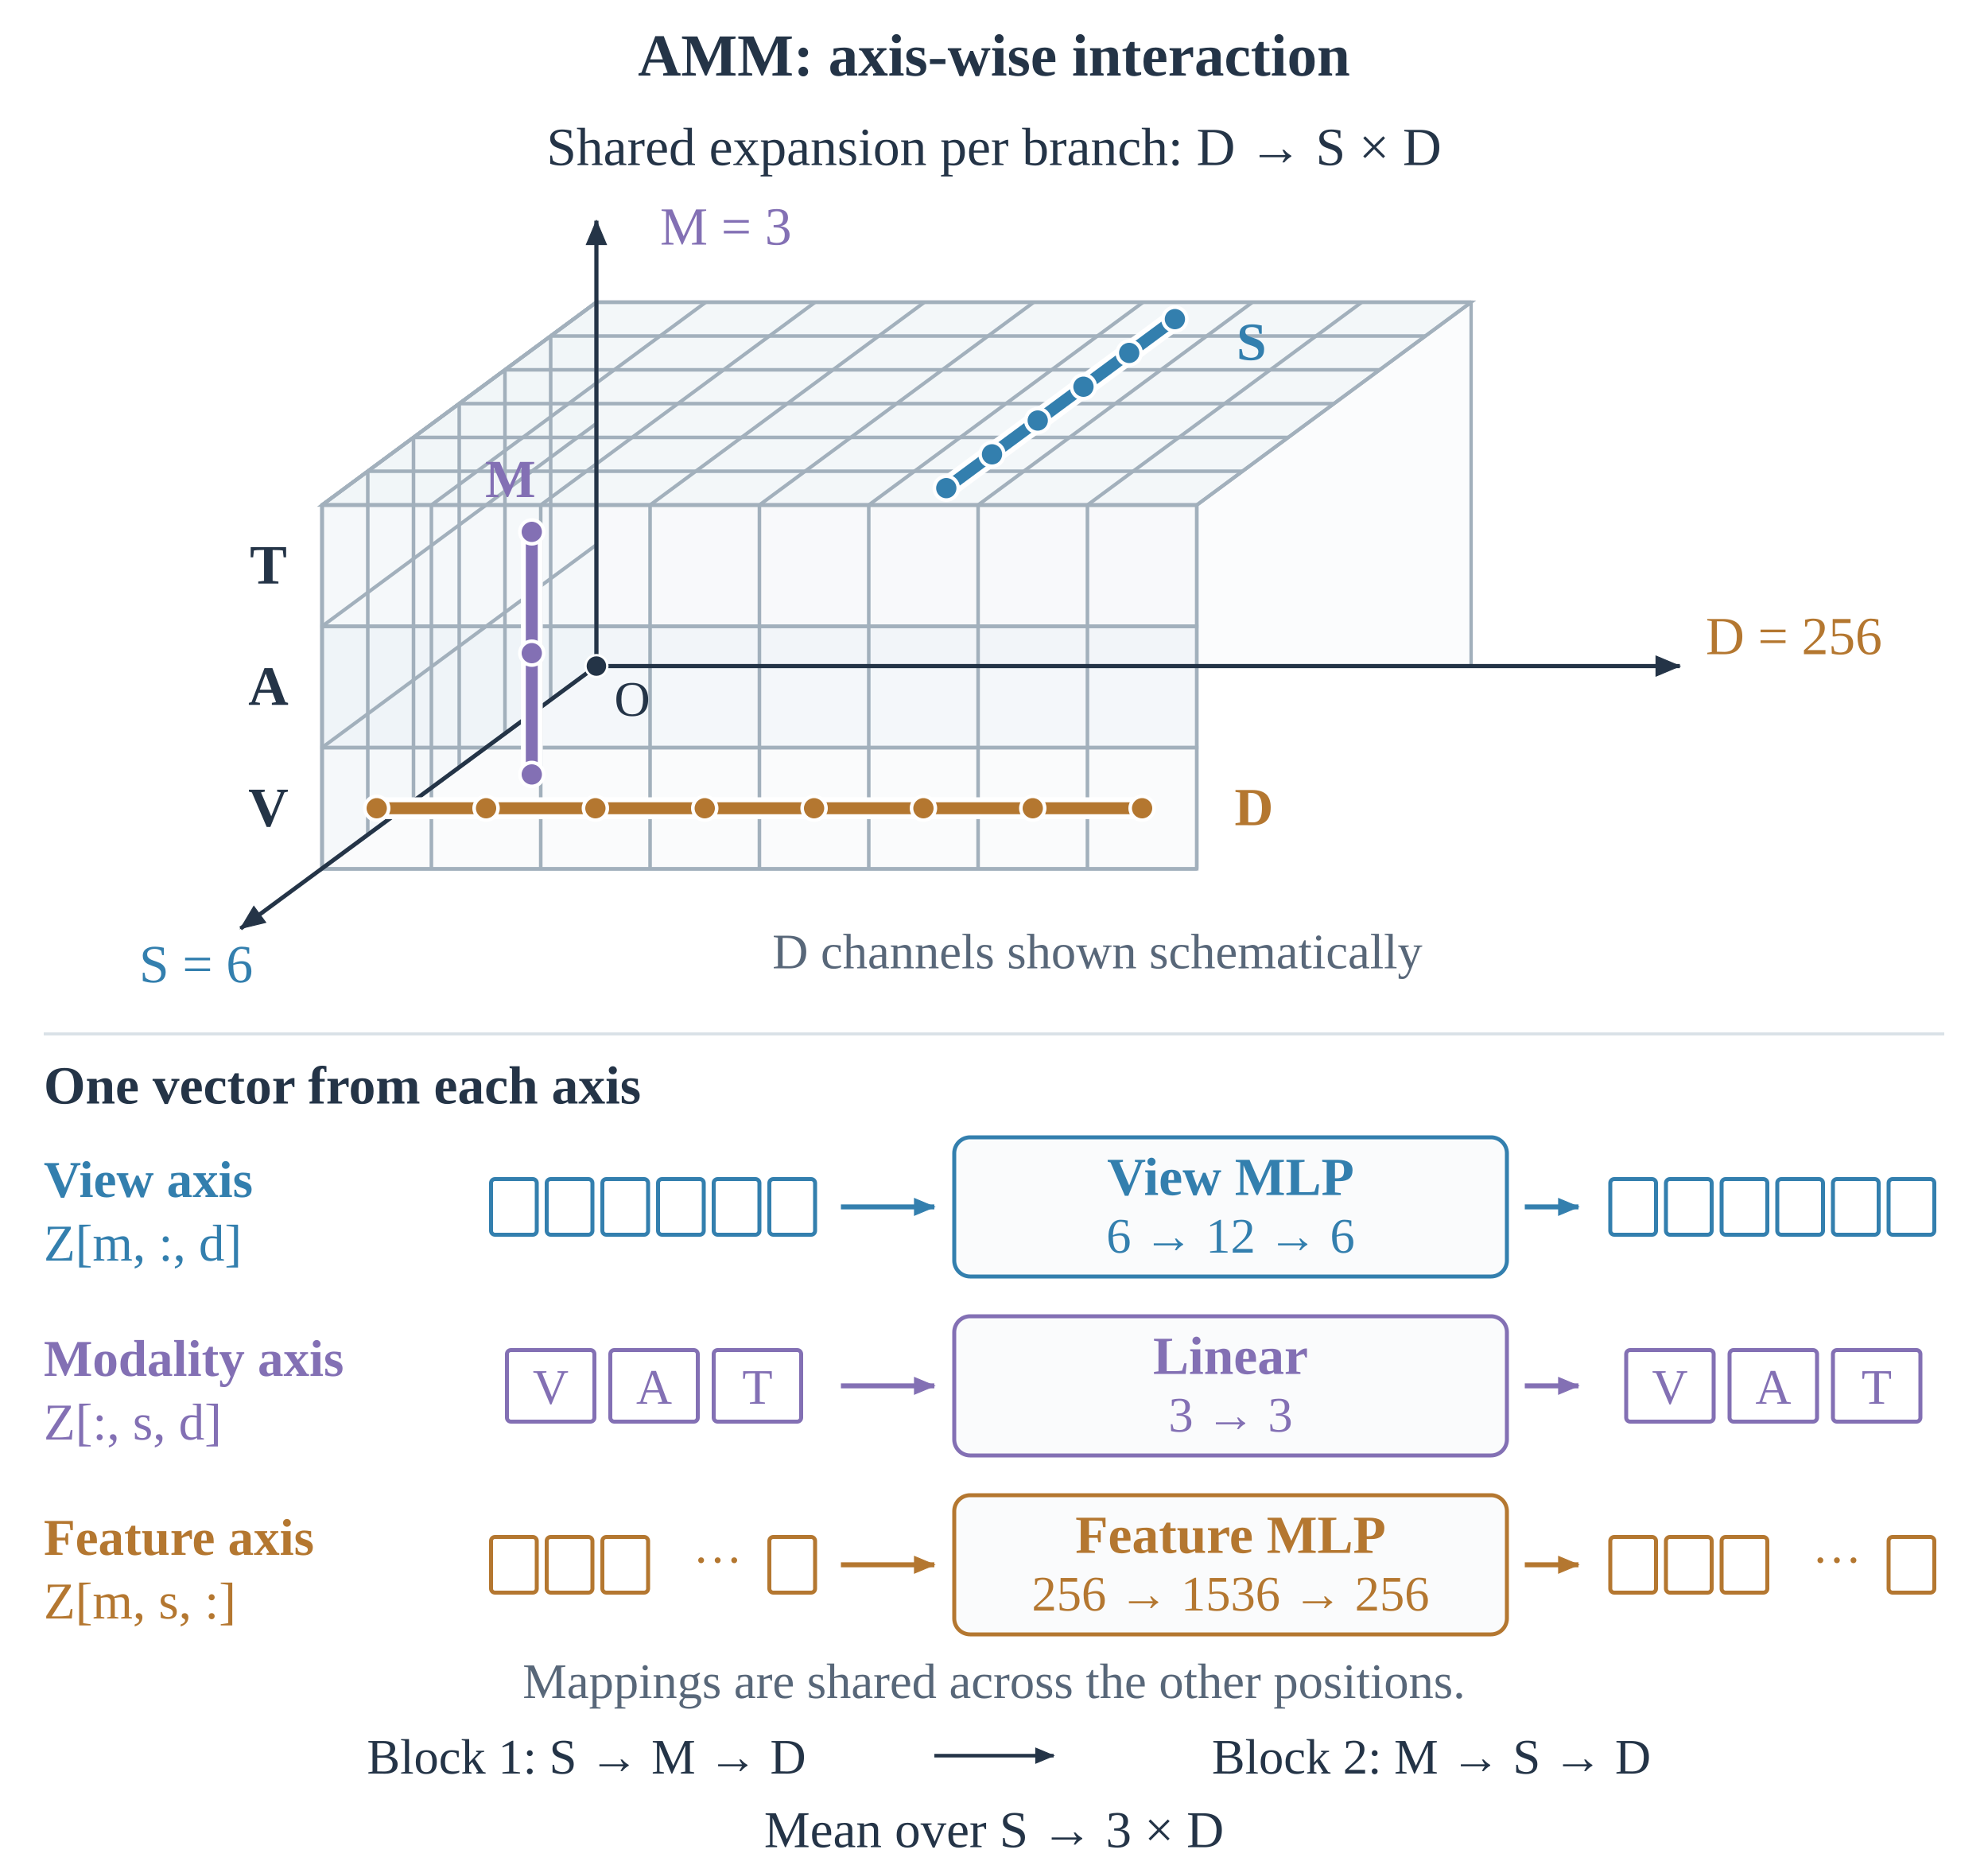
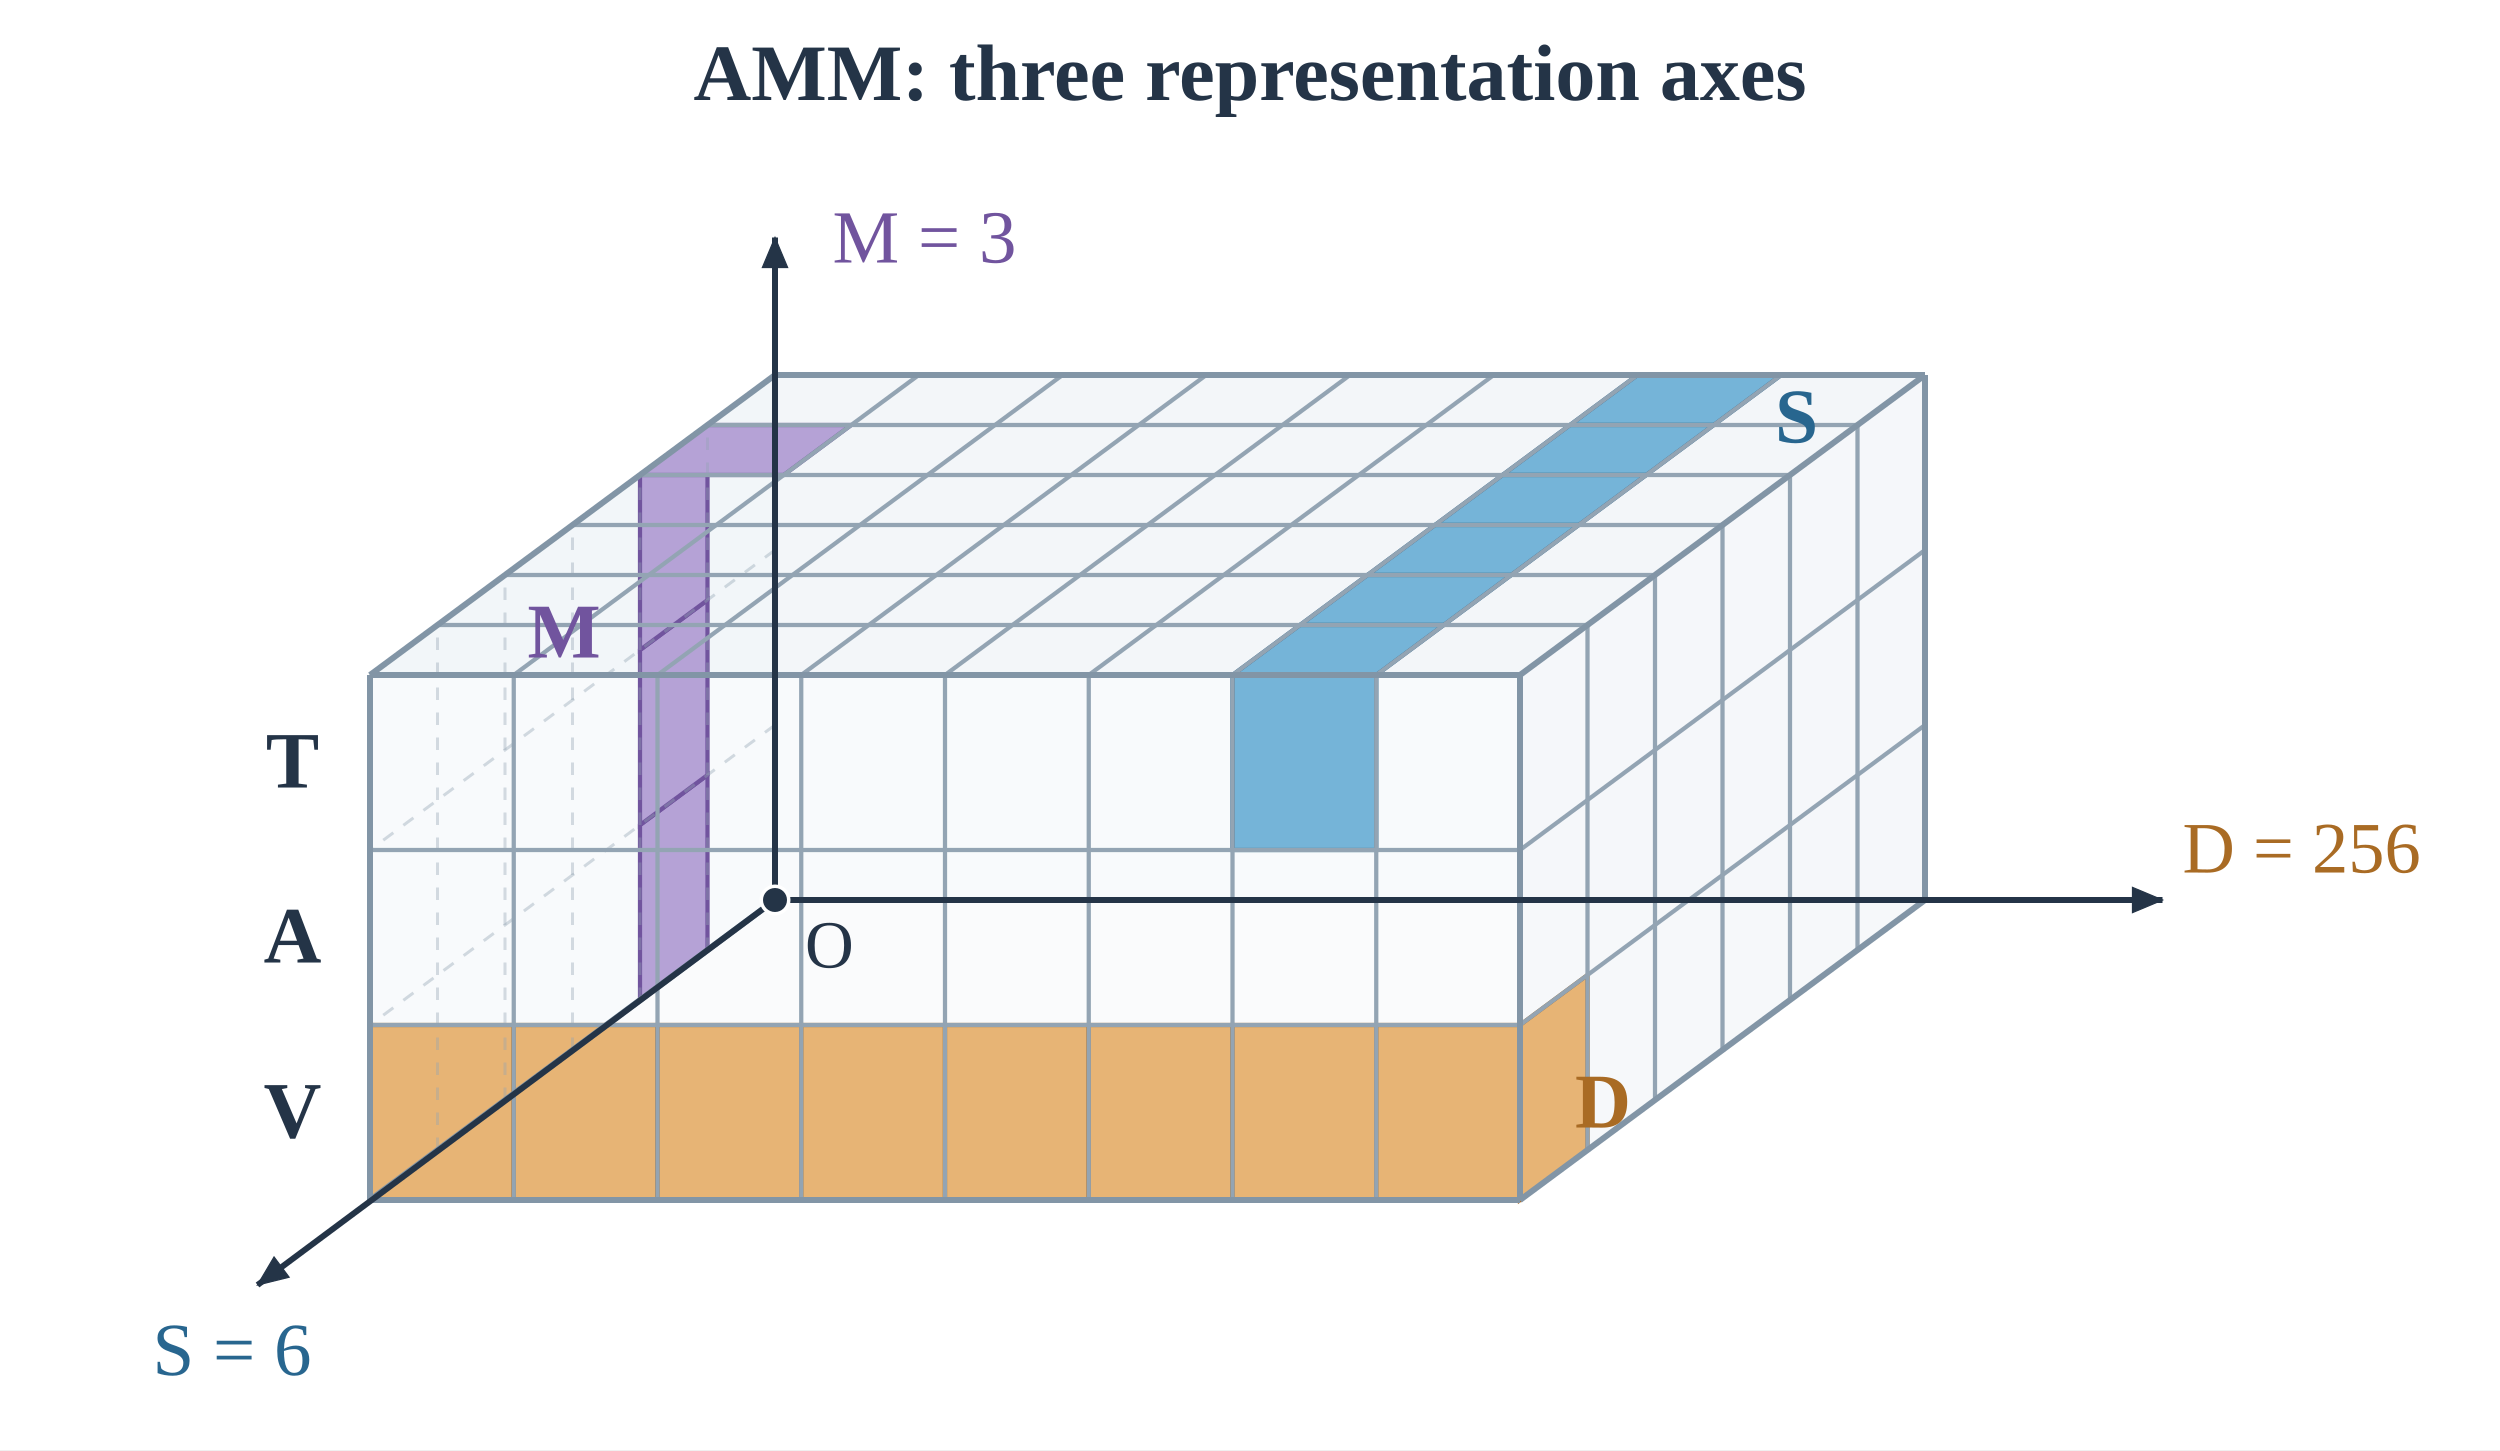
- <svg xmlns="http://www.w3.org/2000/svg" width="86mm" height="80.84mm" viewBox="0 0 1000 940">
-   <rect x="0" y="0" width="1000" height="940" rx="0" fill="white" stroke="none" stroke-width="1.8" />
-   <text x="500" y="38" font-family="Times New Roman, Times, serif" font-size="30" fill="#243447" text-anchor="middle" font-weight="bold">AMM: axis-wise interaction</text>
-   <text x="500" y="83" font-family="Times New Roman, Times, serif" font-size="27" fill="#243447" text-anchor="middle" font-weight="normal">Shared expansion per branch: D → S × D</text>
-   <polygon points="300,335 740,335 740,152 300,152" fill="#f2f5f8" fill-opacity="0.32" stroke="#a2b0bc" stroke-width="1.7" />
-   <polygon points="300,335 162,437 162,254 300,152" fill="#e9eff5" fill-opacity="0.38" stroke="#a2b0bc" stroke-width="1.7" />
-   <polygon points="300,152 740,152 602,254 162,254" fill="#eef3f7" fill-opacity="0.6" stroke="#a2b0bc" stroke-width="1.7" />
-   <polygon points="162,437 602,437 602,376 162,376" fill="#f3f6f9" fill-opacity="0.48" stroke="#a2b0bc" stroke-width="1.7" />
-   <polygon points="162,376 602,376 602,315 162,315" fill="#e8eef4" fill-opacity="0.48" stroke="#a2b0bc" stroke-width="1.7" />
-   <polygon points="162,315 602,315 602,254 162,254" fill="#f3f6f9" fill-opacity="0.48" stroke="#a2b0bc" stroke-width="1.7" />
-   <line x1="300" y1="152" x2="162" y2="254" stroke="#a2b0bc" stroke-width="1.8" opacity="1" />
-   <line x1="162" y1="437" x2="162" y2="254" stroke="#a2b0bc" stroke-width="1.8" opacity="1" />
-   <line x1="355" y1="152" x2="217" y2="254" stroke="#a2b0bc" stroke-width="1.8" opacity="1" />
-   <line x1="217" y1="437" x2="217" y2="254" stroke="#a2b0bc" stroke-width="1.8" opacity="1" />
-   <line x1="410" y1="152" x2="272" y2="254" stroke="#a2b0bc" stroke-width="1.8" opacity="1" />
-   <line x1="272" y1="437" x2="272" y2="254" stroke="#a2b0bc" stroke-width="1.8" opacity="1" />
-   <line x1="465" y1="152" x2="327" y2="254" stroke="#a2b0bc" stroke-width="1.8" opacity="1" />
-   <line x1="327" y1="437" x2="327" y2="254" stroke="#a2b0bc" stroke-width="1.8" opacity="1" />
-   <line x1="520" y1="152" x2="382" y2="254" stroke="#a2b0bc" stroke-width="1.8" opacity="1" />
-   <line x1="382" y1="437" x2="382" y2="254" stroke="#a2b0bc" stroke-width="1.8" opacity="1" />
-   <line x1="575" y1="152" x2="437" y2="254" stroke="#a2b0bc" stroke-width="1.8" opacity="1" />
-   <line x1="437" y1="437" x2="437" y2="254" stroke="#a2b0bc" stroke-width="1.8" opacity="1" />
-   <line x1="630" y1="152" x2="492" y2="254" stroke="#a2b0bc" stroke-width="1.8" opacity="1" />
-   <line x1="492" y1="437" x2="492" y2="254" stroke="#a2b0bc" stroke-width="1.8" opacity="1" />
-   <line x1="685" y1="152" x2="547" y2="254" stroke="#a2b0bc" stroke-width="1.8" opacity="1" />
-   <line x1="547" y1="437" x2="547" y2="254" stroke="#a2b0bc" stroke-width="1.8" opacity="1" />
-   <line x1="740" y1="152" x2="602" y2="254" stroke="#a2b0bc" stroke-width="1.8" opacity="1" />
-   <line x1="602" y1="437" x2="602" y2="254" stroke="#a2b0bc" stroke-width="1.8" opacity="1" />
-   <line x1="300" y1="152" x2="740" y2="152" stroke="#a2b0bc" stroke-width="1.8" opacity="1" />
-   <line x1="300" y1="335" x2="300" y2="152" stroke="#a2b0bc" stroke-width="1.8" opacity="1" />
-   <line x1="277" y1="169" x2="717" y2="169" stroke="#a2b0bc" stroke-width="1.8" opacity="1" />
-   <line x1="277" y1="352" x2="277" y2="169" stroke="#a2b0bc" stroke-width="1.8" opacity="1" />
-   <line x1="254" y1="186" x2="694" y2="186" stroke="#a2b0bc" stroke-width="1.8" opacity="1" />
-   <line x1="254" y1="369" x2="254" y2="186" stroke="#a2b0bc" stroke-width="1.8" opacity="1" />
-   <line x1="231" y1="203" x2="671" y2="203" stroke="#a2b0bc" stroke-width="1.8" opacity="1" />
-   <line x1="231" y1="386" x2="231" y2="203" stroke="#a2b0bc" stroke-width="1.8" opacity="1" />
-   <line x1="208" y1="220" x2="648" y2="220" stroke="#a2b0bc" stroke-width="1.8" opacity="1" />
-   <line x1="208" y1="403" x2="208" y2="220" stroke="#a2b0bc" stroke-width="1.8" opacity="1" />
-   <line x1="185" y1="237" x2="625" y2="237" stroke="#a2b0bc" stroke-width="1.8" opacity="1" />
-   <line x1="185" y1="420" x2="185" y2="237" stroke="#a2b0bc" stroke-width="1.8" opacity="1" />
-   <line x1="162" y1="254" x2="602" y2="254" stroke="#a2b0bc" stroke-width="1.8" opacity="1" />
-   <line x1="162" y1="437" x2="162" y2="254" stroke="#a2b0bc" stroke-width="1.8" opacity="1" />
-   <line x1="300" y1="335" x2="162" y2="437" stroke="#a2b0bc" stroke-width="1.8" opacity="1" />
-   <line x1="162" y1="437" x2="602" y2="437" stroke="#a2b0bc" stroke-width="1.8" opacity="1" />
-   <line x1="300" y1="274" x2="162" y2="376" stroke="#a2b0bc" stroke-width="1.8" opacity="1" />
-   <line x1="162" y1="376" x2="602" y2="376" stroke="#a2b0bc" stroke-width="1.8" opacity="1" />
-   <line x1="300" y1="213" x2="162" y2="315" stroke="#a2b0bc" stroke-width="1.8" opacity="1" />
-   <line x1="162" y1="315" x2="602" y2="315" stroke="#a2b0bc" stroke-width="1.8" opacity="1" />
-   <line x1="300" y1="152" x2="162" y2="254" stroke="#a2b0bc" stroke-width="1.8" opacity="1" />
-   <line x1="162" y1="254" x2="602" y2="254" stroke="#a2b0bc" stroke-width="1.8" opacity="1" />
-   <line x1="300" y1="335" x2="740" y2="335" stroke="#243447" stroke-width="1.5" opacity="0.45" stroke-dasharray="6 6" />
-   <line x1="300" y1="335" x2="300" y2="152" stroke="#243447" stroke-width="1.5" opacity="0.45" stroke-dasharray="6 6" />
-   <line x1="300" y1="335" x2="162" y2="437" stroke="#243447" stroke-width="1.5" opacity="0.45" stroke-dasharray="6 6" />
-   <line x1="300" y1="335" x2="845" y2="335" stroke="#243447" stroke-width="2.1" opacity="1" />
-   <polygon points="845,335 833.0,340.04 833.0,329.96" fill="#243447" fill-opacity="1" stroke="#243447" stroke-width="0.5" />
-   <line x1="300" y1="335" x2="300" y2="111" stroke="#243447" stroke-width="2.1" opacity="1" />
-   <polygon points="300,111 305.04,123.0 294.96,123.0" fill="#243447" fill-opacity="1" stroke="#243447" stroke-width="0.5" />
-   <line x1="300" y1="335" x2="121" y2="467" stroke="#243447" stroke-width="2.1" opacity="1" />
-   <polygon points="121,467 127.667,455.822 133.649,463.934" fill="#243447" fill-opacity="1" stroke="#243447" stroke-width="0.5" />
-   <circle cx="300" cy="335" r="5.5" fill="#243447" stroke="white" stroke-width="1.2" />
-   <text x="309" y="360" font-family="Times New Roman, Times, serif" font-size="25" fill="#243447" text-anchor="start" font-weight="normal">O</text>
-   <text x="332" y="123" font-family="Times New Roman, Times, serif" font-size="27" fill="#8370b4" text-anchor="start" font-weight="normal">M = 3</text>
-   <text x="858" y="329" font-family="Times New Roman, Times, serif" font-size="27" fill="#b47730" text-anchor="start" font-weight="normal">D = 256</text>
-   <text x="70" y="494" font-family="Times New Roman, Times, serif" font-size="27" fill="#337fae" text-anchor="start" font-weight="normal">S = 6</text>
-   <text x="135" y="415.5" font-family="Times New Roman, Times, serif" font-size="28" fill="#243447" text-anchor="middle" font-weight="bold">V</text>
-   <text x="135" y="354.5" font-family="Times New Roman, Times, serif" font-size="28" fill="#243447" text-anchor="middle" font-weight="bold">A</text>
-   <text x="135" y="293.5" font-family="Times New Roman, Times, serif" font-size="28" fill="#243447" text-anchor="middle" font-weight="bold">T</text>
-   <line x1="591.0" y1="160.5" x2="476.0" y2="245.5" stroke="white" stroke-width="11" opacity="1" />
-   <line x1="591.0" y1="160.5" x2="476.0" y2="245.5" stroke="#337fae" stroke-width="6" opacity="1" />
-   <circle cx="591.0" cy="160.5" r="6" fill="#337fae" stroke="white" stroke-width="1.8" />
-   <circle cx="568.0" cy="177.5" r="6" fill="#337fae" stroke="white" stroke-width="1.8" />
-   <circle cx="545.0" cy="194.5" r="6" fill="#337fae" stroke="white" stroke-width="1.8" />
-   <circle cx="522.0" cy="211.5" r="6" fill="#337fae" stroke="white" stroke-width="1.8" />
-   <circle cx="499.0" cy="228.5" r="6" fill="#337fae" stroke="white" stroke-width="1.8" />
-   <circle cx="476.0" cy="245.5" r="6" fill="#337fae" stroke="white" stroke-width="1.8" />
-   <line x1="267.5" y1="389.5" x2="267.5" y2="267.5" stroke="white" stroke-width="11" opacity="1" />
-   <line x1="267.5" y1="389.5" x2="267.5" y2="267.5" stroke="#8370b4" stroke-width="6" opacity="1" />
-   <circle cx="267.5" cy="389.5" r="6" fill="#8370b4" stroke="white" stroke-width="1.8" />
-   <circle cx="267.5" cy="328.5" r="6" fill="#8370b4" stroke="white" stroke-width="1.8" />
-   <circle cx="267.5" cy="267.5" r="6" fill="#8370b4" stroke="white" stroke-width="1.8" />
-   <line x1="189.5" y1="406.5" x2="574.5" y2="406.5" stroke="white" stroke-width="11" opacity="1" />
-   <line x1="189.5" y1="406.5" x2="574.5" y2="406.5" stroke="#b47730" stroke-width="6" opacity="1" />
-   <circle cx="189.5" cy="406.5" r="6" fill="#b47730" stroke="white" stroke-width="1.8" />
-   <circle cx="244.5" cy="406.5" r="6" fill="#b47730" stroke="white" stroke-width="1.8" />
-   <circle cx="299.5" cy="406.5" r="6" fill="#b47730" stroke="white" stroke-width="1.8" />
-   <circle cx="354.5" cy="406.5" r="6" fill="#b47730" stroke="white" stroke-width="1.8" />
-   <circle cx="409.5" cy="406.5" r="6" fill="#b47730" stroke="white" stroke-width="1.8" />
-   <circle cx="464.5" cy="406.5" r="6" fill="#b47730" stroke="white" stroke-width="1.8" />
-   <circle cx="519.5" cy="406.5" r="6" fill="#b47730" stroke="white" stroke-width="1.8" />
-   <circle cx="574.5" cy="406.5" r="6" fill="#b47730" stroke="white" stroke-width="1.8" />
-   <text x="622" y="181" font-family="Times New Roman, Times, serif" font-size="27" fill="#337fae" text-anchor="start" font-weight="bold">S</text>
-   <text x="244" y="250" font-family="Times New Roman, Times, serif" font-size="27" fill="#8370b4" text-anchor="start" font-weight="bold">M</text>
-   <text x="621" y="415" font-family="Times New Roman, Times, serif" font-size="27" fill="#b47730" text-anchor="start" font-weight="bold">D</text>
-   <text x="552" y="487" font-family="Times New Roman, Times, serif" font-size="25" fill="#586779" text-anchor="middle" font-weight="normal">D channels shown schematically</text>
-   <line x1="22" y1="520" x2="978" y2="520" stroke="#d9e1e7" stroke-width="1.5" opacity="1" />
-   <text x="22" y="555" font-family="Times New Roman, Times, serif" font-size="27" fill="#243447" text-anchor="start" font-weight="bold">One vector from each axis</text>
-   <text x="22" y="602" font-family="Times New Roman, Times, serif" font-size="26" fill="#337fae" text-anchor="start" font-weight="bold">View axis</text>
-   <text x="22" y="634" font-family="Times New Roman, Times, serif" font-size="26" fill="#337fae" text-anchor="start" font-weight="normal">Z[m, :, d]</text>
-   <rect x="247" y="593" width="23" height="28" rx="2" fill="white" stroke="#337fae" stroke-width="2" />
-   <rect x="275" y="593" width="23" height="28" rx="2" fill="white" stroke="#337fae" stroke-width="2" />
-   <rect x="303" y="593" width="23" height="28" rx="2" fill="white" stroke="#337fae" stroke-width="2" />
-   <rect x="331" y="593" width="23" height="28" rx="2" fill="white" stroke="#337fae" stroke-width="2" />
-   <rect x="359" y="593" width="23" height="28" rx="2" fill="white" stroke="#337fae" stroke-width="2" />
-   <rect x="387" y="593" width="23" height="28" rx="2" fill="white" stroke="#337fae" stroke-width="2" />
-   <line x1="423" y1="607" x2="470" y2="607" stroke="#337fae" stroke-width="2.5" opacity="1" />
-   <polygon points="470,607 460.0,611.2 460.0,602.8" fill="#337fae" fill-opacity="1" stroke="#337fae" stroke-width="0.5" />
-   <rect x="480" y="572" width="278" height="70" rx="8" fill="#fafbfc" stroke="#337fae" stroke-width="2" />
-   <text x="619" y="601" font-family="Times New Roman, Times, serif" font-size="27" fill="#337fae" text-anchor="middle" font-weight="bold">View MLP</text>
-   <text x="619" y="630" font-family="Times New Roman, Times, serif" font-size="25" fill="#337fae" text-anchor="middle" font-weight="normal">6 → 12 → 6</text>
-   <line x1="767" y1="607" x2="794" y2="607" stroke="#337fae" stroke-width="2.5" opacity="1" />
-   <polygon points="794,607 784.0,611.2 784.0,602.8" fill="#337fae" fill-opacity="1" stroke="#337fae" stroke-width="0.5" />
-   <rect x="810" y="593" width="23" height="28" rx="2" fill="white" stroke="#337fae" stroke-width="2" />
-   <rect x="838" y="593" width="23" height="28" rx="2" fill="white" stroke="#337fae" stroke-width="2" />
-   <rect x="866" y="593" width="23" height="28" rx="2" fill="white" stroke="#337fae" stroke-width="2" />
-   <rect x="894" y="593" width="23" height="28" rx="2" fill="white" stroke="#337fae" stroke-width="2" />
-   <rect x="922" y="593" width="23" height="28" rx="2" fill="white" stroke="#337fae" stroke-width="2" />
-   <rect x="950" y="593" width="23" height="28" rx="2" fill="white" stroke="#337fae" stroke-width="2" />
-   <text x="22" y="692" font-family="Times New Roman, Times, serif" font-size="26" fill="#8370b4" text-anchor="start" font-weight="bold">Modality axis</text>
-   <text x="22" y="724" font-family="Times New Roman, Times, serif" font-size="26" fill="#8370b4" text-anchor="start" font-weight="normal">Z[:, s, d]</text>
-   <rect x="255" y="679" width="44" height="36" rx="2" fill="white" stroke="#8370b4" stroke-width="2" />
-   <text x="277" y="706" font-family="Times New Roman, Times, serif" font-size="25" fill="#8370b4" text-anchor="middle" font-weight="normal">V</text>
-   <rect x="307" y="679" width="44" height="36" rx="2" fill="white" stroke="#8370b4" stroke-width="2" />
-   <text x="329" y="706" font-family="Times New Roman, Times, serif" font-size="25" fill="#8370b4" text-anchor="middle" font-weight="normal">A</text>
-   <rect x="359" y="679" width="44" height="36" rx="2" fill="white" stroke="#8370b4" stroke-width="2" />
-   <text x="381" y="706" font-family="Times New Roman, Times, serif" font-size="25" fill="#8370b4" text-anchor="middle" font-weight="normal">T</text>
-   <line x1="423" y1="697" x2="470" y2="697" stroke="#8370b4" stroke-width="2.5" opacity="1" />
-   <polygon points="470,697 460.0,701.2 460.0,692.8" fill="#8370b4" fill-opacity="1" stroke="#8370b4" stroke-width="0.5" />
-   <rect x="480" y="662" width="278" height="70" rx="8" fill="#fafbfc" stroke="#8370b4" stroke-width="2" />
-   <text x="619" y="691" font-family="Times New Roman, Times, serif" font-size="27" fill="#8370b4" text-anchor="middle" font-weight="bold">Linear</text>
-   <text x="619" y="720" font-family="Times New Roman, Times, serif" font-size="25" fill="#8370b4" text-anchor="middle" font-weight="normal">3 → 3</text>
-   <line x1="767" y1="697" x2="794" y2="697" stroke="#8370b4" stroke-width="2.5" opacity="1" />
-   <polygon points="794,697 784.0,701.2 784.0,692.8" fill="#8370b4" fill-opacity="1" stroke="#8370b4" stroke-width="0.5" />
-   <rect x="818" y="679" width="44" height="36" rx="2" fill="white" stroke="#8370b4" stroke-width="2" />
-   <text x="840" y="706" font-family="Times New Roman, Times, serif" font-size="25" fill="#8370b4" text-anchor="middle" font-weight="normal">V</text>
-   <rect x="870" y="679" width="44" height="36" rx="2" fill="white" stroke="#8370b4" stroke-width="2" />
-   <text x="892" y="706" font-family="Times New Roman, Times, serif" font-size="25" fill="#8370b4" text-anchor="middle" font-weight="normal">A</text>
-   <rect x="922" y="679" width="44" height="36" rx="2" fill="white" stroke="#8370b4" stroke-width="2" />
-   <text x="944" y="706" font-family="Times New Roman, Times, serif" font-size="25" fill="#8370b4" text-anchor="middle" font-weight="normal">T</text>
-   <text x="22" y="782" font-family="Times New Roman, Times, serif" font-size="26" fill="#b47730" text-anchor="start" font-weight="bold">Feature axis</text>
-   <text x="22" y="814" font-family="Times New Roman, Times, serif" font-size="26" fill="#b47730" text-anchor="start" font-weight="normal">Z[m, s, :]</text>
-   <rect x="247" y="773" width="23" height="28" rx="2" fill="white" stroke="#b47730" stroke-width="2" />
-   <rect x="275" y="773" width="23" height="28" rx="2" fill="white" stroke="#b47730" stroke-width="2" />
-   <rect x="303" y="773" width="23" height="28" rx="2" fill="white" stroke="#b47730" stroke-width="2" />
-   <rect x="387" y="773" width="23" height="28" rx="2" fill="white" stroke="#b47730" stroke-width="2" />
-   <text x="361" y="793" font-family="Times New Roman, Times, serif" font-size="25" fill="#b47730" text-anchor="middle" font-weight="normal">···</text>
-   <line x1="423" y1="787" x2="470" y2="787" stroke="#b47730" stroke-width="2.5" opacity="1" />
-   <polygon points="470,787 460.0,791.2 460.0,782.8" fill="#b47730" fill-opacity="1" stroke="#b47730" stroke-width="0.5" />
-   <rect x="480" y="752" width="278" height="70" rx="8" fill="#fafbfc" stroke="#b47730" stroke-width="2" />
-   <text x="619" y="781" font-family="Times New Roman, Times, serif" font-size="27" fill="#b47730" text-anchor="middle" font-weight="bold">Feature MLP</text>
-   <text x="619" y="810" font-family="Times New Roman, Times, serif" font-size="25" fill="#b47730" text-anchor="middle" font-weight="normal">256 → 1536 → 256</text>
-   <line x1="767" y1="787" x2="794" y2="787" stroke="#b47730" stroke-width="2.5" opacity="1" />
-   <polygon points="794,787 784.0,791.2 784.0,782.8" fill="#b47730" fill-opacity="1" stroke="#b47730" stroke-width="0.5" />
-   <rect x="810" y="773" width="23" height="28" rx="2" fill="white" stroke="#b47730" stroke-width="2" />
-   <rect x="838" y="773" width="23" height="28" rx="2" fill="white" stroke="#b47730" stroke-width="2" />
-   <rect x="866" y="773" width="23" height="28" rx="2" fill="white" stroke="#b47730" stroke-width="2" />
-   <rect x="950" y="773" width="23" height="28" rx="2" fill="white" stroke="#b47730" stroke-width="2" />
-   <text x="924" y="793" font-family="Times New Roman, Times, serif" font-size="25" fill="#b47730" text-anchor="middle" font-weight="normal">···</text>
-   <text x="500" y="854" font-family="Times New Roman, Times, serif" font-size="25" fill="#586779" text-anchor="middle" font-weight="normal">Mappings are shared across the other positions.</text>
-   <text x="295" y="892" font-family="Times New Roman, Times, serif" font-size="25" fill="#243447" text-anchor="middle" font-weight="normal">Block 1: S → M → D</text>
-   <line x1="470" y1="883" x2="530" y2="883" stroke="#243447" stroke-width="1.8" opacity="1" />
-   <polygon points="530,883 521.0,886.78 521.0,879.22" fill="#243447" fill-opacity="1" stroke="#243447" stroke-width="0.5" />
-   <text x="720" y="892" font-family="Times New Roman, Times, serif" font-size="25" fill="#243447" text-anchor="middle" font-weight="normal">Block 2: M → S → D</text>
-   <text x="500" y="929" font-family="Times New Roman, Times, serif" font-size="26" fill="#243447" text-anchor="middle" font-weight="normal">Mean over S → 3 × D</text>
+ <svg xmlns="http://www.w3.org/2000/svg" width="86mm" height="49.88mm" viewBox="0 0 1000 580">
+   <rect width="1000" height="580" fill="white" />
+   <text x="500" y="40" font-family="Times New Roman, Times, serif" font-size="32" fill="#243447" text-anchor="middle" font-weight="bold">AMM: three representation axes</text>
+   <polygon points="310.0,360 770.0,360 770.0,150 310.0,150" fill="#edf2f6" fill-opacity="0.18" stroke="none" stroke-width="0" />
+   <polygon points="310.0,360 770.0,360 608.0,480 148.0,480" fill="#edf2f6" fill-opacity="0.12" stroke="none" stroke-width="0" />
+   <polygon points="770.0,360 608.0,480 608.0,270 770.0,150" fill="#edf2f6" fill-opacity="0.45" stroke="none" stroke-width="0" />
+   <polygon points="310.0,360 148.0,480 148.0,270 310.0,150" fill="#edf2f6" fill-opacity="0.26" stroke="none" stroke-width="0" />
+   <polygon points="310.0,150 770.0,150 608.0,270 148.0,270" fill="#eef3f7" fill-opacity="0.65" stroke="none" stroke-width="0" />
+   <polygon points="148.0,480 608.0,480 608.0,270 148.0,270" fill="#f3f6f9" fill-opacity="0.35" stroke="none" stroke-width="0" />
+   <polygon points="283.0,380 256.0,400 256.0,330 283.0,310" fill="#b5a2d6" fill-opacity="1" stroke="#71549e" stroke-width="1.7" data-axis="M" data-role="cell" data-index="0" />
+   <polygon points="283.0,310 256.0,330 256.0,260 283.0,240" fill="#b5a2d6" fill-opacity="1" stroke="#71549e" stroke-width="1.7" data-axis="M" data-role="cell" data-index="1" />
+   <polygon points="283.0,240 256.0,260 256.0,190 283.0,170" fill="#b5a2d6" fill-opacity="1" stroke="#71549e" stroke-width="1.7" data-axis="M" data-role="cell" data-index="2" />
+   <polygon points="283.0,170 340.5,170 313.5,190 256.0,190" fill="#b5a2d6" fill-opacity="1" stroke="#71549e" stroke-width="1.7" data-axis="M" data-role="cap" data-index="top" />
+   <polygon points="655.0,150 712.5,150 685.5,170 628.0,170" fill="#75b4d8" fill-opacity="1" stroke="#28668f" stroke-width="1.7" data-axis="S" data-role="cell" data-index="0" />
+   <polygon points="628.0,170 685.5,170 658.5,190 601.0,190" fill="#75b4d8" fill-opacity="1" stroke="#28668f" stroke-width="1.7" data-axis="S" data-role="cell" data-index="1" />
+   <polygon points="601.0,190 658.5,190 631.5,210 574.0,210" fill="#75b4d8" fill-opacity="1" stroke="#28668f" stroke-width="1.7" data-axis="S" data-role="cell" data-index="2" />
+   <polygon points="574.0,210 631.5,210 604.5,230 547.0,230" fill="#75b4d8" fill-opacity="1" stroke="#28668f" stroke-width="1.7" data-axis="S" data-role="cell" data-index="3" />
+   <polygon points="547.0,230 604.5,230 577.5,250 520.0,250" fill="#75b4d8" fill-opacity="1" stroke="#28668f" stroke-width="1.7" data-axis="S" data-role="cell" data-index="4" />
+   <polygon points="520.0,250 577.5,250 550.5,270 493.0,270" fill="#75b4d8" fill-opacity="1" stroke="#28668f" stroke-width="1.7" data-axis="S" data-role="cell" data-index="5" />
+   <polygon points="493.0,340 550.5,340 550.5,270 493.0,270" fill="#75b4d8" fill-opacity="1" stroke="#28668f" stroke-width="1.7" data-axis="S" data-role="cap" data-index="front" />
+   <polygon points="148.0,480 205.5,480 205.5,410 148.0,410" fill="#e7b475" fill-opacity="1" stroke="#a96b24" stroke-width="1.7" data-axis="D" data-role="cell" data-index="0" />
+   <polygon points="205.5,480 263.0,480 263.0,410 205.5,410" fill="#e7b475" fill-opacity="1" stroke="#a96b24" stroke-width="1.7" data-axis="D" data-role="cell" data-index="1" />
+   <polygon points="263.0,480 320.5,480 320.5,410 263.0,410" fill="#e7b475" fill-opacity="1" stroke="#a96b24" stroke-width="1.7" data-axis="D" data-role="cell" data-index="2" />
+   <polygon points="320.5,480 378.0,480 378.0,410 320.5,410" fill="#e7b475" fill-opacity="1" stroke="#a96b24" stroke-width="1.7" data-axis="D" data-role="cell" data-index="3" />
+   <polygon points="378.0,480 435.5,480 435.5,410 378.0,410" fill="#e7b475" fill-opacity="1" stroke="#a96b24" stroke-width="1.7" data-axis="D" data-role="cell" data-index="4" />
+   <polygon points="435.5,480 493.0,480 493.0,410 435.5,410" fill="#e7b475" fill-opacity="1" stroke="#a96b24" stroke-width="1.7" data-axis="D" data-role="cell" data-index="5" />
+   <polygon points="493.0,480 550.5,480 550.5,410 493.0,410" fill="#e7b475" fill-opacity="1" stroke="#a96b24" stroke-width="1.7" data-axis="D" data-role="cell" data-index="6" />
+   <polygon points="550.5,480 608.0,480 608.0,410 550.5,410" fill="#e7b475" fill-opacity="1" stroke="#a96b24" stroke-width="1.7" data-axis="D" data-role="cell" data-index="7" />
+   <polygon points="635.0,460 608.0,480 608.0,410 635.0,390" fill="#e7b475" fill-opacity="1" stroke="#a96b24" stroke-width="1.7" data-axis="D" data-role="cap" data-index="right" />
+   <line x1="310.0" y1="150" x2="148.0" y2="270" stroke="#93a4b3" stroke-width="1.7" opacity="1" />
+   <line x1="148.0" y1="480" x2="148.0" y2="270" stroke="#93a4b3" stroke-width="1.7" opacity="1" />
+   <line x1="367.5" y1="150" x2="205.5" y2="270" stroke="#93a4b3" stroke-width="1.7" opacity="1" />
+   <line x1="205.5" y1="480" x2="205.5" y2="270" stroke="#93a4b3" stroke-width="1.7" opacity="1" />
+   <line x1="425.0" y1="150" x2="263.0" y2="270" stroke="#93a4b3" stroke-width="1.7" opacity="1" />
+   <line x1="263.0" y1="480" x2="263.0" y2="270" stroke="#93a4b3" stroke-width="1.7" opacity="1" />
+   <line x1="482.5" y1="150" x2="320.5" y2="270" stroke="#93a4b3" stroke-width="1.7" opacity="1" />
+   <line x1="320.5" y1="480" x2="320.5" y2="270" stroke="#93a4b3" stroke-width="1.7" opacity="1" />
+   <line x1="540.0" y1="150" x2="378.0" y2="270" stroke="#93a4b3" stroke-width="1.7" opacity="1" />
+   <line x1="378.0" y1="480" x2="378.0" y2="270" stroke="#93a4b3" stroke-width="1.7" opacity="1" />
+   <line x1="597.5" y1="150" x2="435.5" y2="270" stroke="#93a4b3" stroke-width="1.7" opacity="1" />
+   <line x1="435.5" y1="480" x2="435.5" y2="270" stroke="#93a4b3" stroke-width="1.7" opacity="1" />
+   <line x1="655.0" y1="150" x2="493.0" y2="270" stroke="#93a4b3" stroke-width="1.7" opacity="1" />
+   <line x1="493.0" y1="480" x2="493.0" y2="270" stroke="#93a4b3" stroke-width="1.7" opacity="1" />
+   <line x1="712.5" y1="150" x2="550.5" y2="270" stroke="#93a4b3" stroke-width="1.7" opacity="1" />
+   <line x1="550.5" y1="480" x2="550.5" y2="270" stroke="#93a4b3" stroke-width="1.7" opacity="1" />
+   <line x1="770.0" y1="150" x2="608.0" y2="270" stroke="#93a4b3" stroke-width="1.7" opacity="1" />
+   <line x1="608.0" y1="480" x2="608.0" y2="270" stroke="#93a4b3" stroke-width="1.7" opacity="1" />
+   <line x1="310.0" y1="150" x2="770.0" y2="150" stroke="#93a4b3" stroke-width="1.7" opacity="1" />
+   <line x1="770.0" y1="360" x2="770.0" y2="150" stroke="#93a4b3" stroke-width="1.7" opacity="1" />
+   <line x1="283.0" y1="170" x2="743.0" y2="170" stroke="#93a4b3" stroke-width="1.7" opacity="1" />
+   <line x1="743.0" y1="380" x2="743.0" y2="170" stroke="#93a4b3" stroke-width="1.7" opacity="1" />
+   <line x1="256.0" y1="190" x2="716.0" y2="190" stroke="#93a4b3" stroke-width="1.7" opacity="1" />
+   <line x1="716.0" y1="400" x2="716.0" y2="190" stroke="#93a4b3" stroke-width="1.7" opacity="1" />
+   <line x1="229.0" y1="210" x2="689.0" y2="210" stroke="#93a4b3" stroke-width="1.7" opacity="1" />
+   <line x1="689.0" y1="420" x2="689.0" y2="210" stroke="#93a4b3" stroke-width="1.7" opacity="1" />
+   <line x1="202.0" y1="230" x2="662.0" y2="230" stroke="#93a4b3" stroke-width="1.7" opacity="1" />
+   <line x1="662.0" y1="440" x2="662.0" y2="230" stroke="#93a4b3" stroke-width="1.7" opacity="1" />
+   <line x1="175.0" y1="250" x2="635.0" y2="250" stroke="#93a4b3" stroke-width="1.7" opacity="1" />
+   <line x1="635.0" y1="460" x2="635.0" y2="250" stroke="#93a4b3" stroke-width="1.7" opacity="1" />
+   <line x1="148.0" y1="270" x2="608.0" y2="270" stroke="#93a4b3" stroke-width="1.7" opacity="1" />
+   <line x1="608.0" y1="480" x2="608.0" y2="270" stroke="#93a4b3" stroke-width="1.7" opacity="1" />
+   <line x1="148.0" y1="480" x2="608.0" y2="480" stroke="#93a4b3" stroke-width="1.7" opacity="1" />
+   <line x1="770.0" y1="360" x2="608.0" y2="480" stroke="#93a4b3" stroke-width="1.7" opacity="1" />
+   <line x1="310.0" y1="360" x2="148.0" y2="480" stroke="#93a4b3" stroke-width="1.2" opacity="0.4" stroke-dasharray="5 5" />
+   <line x1="148.0" y1="410" x2="608.0" y2="410" stroke="#93a4b3" stroke-width="1.7" opacity="1" />
+   <line x1="770.0" y1="290" x2="608.0" y2="410" stroke="#93a4b3" stroke-width="1.7" opacity="1" />
+   <line x1="310.0" y1="290" x2="148.0" y2="410" stroke="#93a4b3" stroke-width="1.2" opacity="0.4" stroke-dasharray="5 5" />
+   <line x1="148.0" y1="340" x2="608.0" y2="340" stroke="#93a4b3" stroke-width="1.7" opacity="1" />
+   <line x1="770.0" y1="220" x2="608.0" y2="340" stroke="#93a4b3" stroke-width="1.7" opacity="1" />
+   <line x1="310.0" y1="220" x2="148.0" y2="340" stroke="#93a4b3" stroke-width="1.2" opacity="0.4" stroke-dasharray="5 5" />
+   <line x1="148.0" y1="270" x2="608.0" y2="270" stroke="#93a4b3" stroke-width="1.7" opacity="1" />
+   <line x1="770.0" y1="150" x2="608.0" y2="270" stroke="#93a4b3" stroke-width="1.7" opacity="1" />
+   <line x1="310.0" y1="150" x2="148.0" y2="270" stroke="#93a4b3" stroke-width="1.2" opacity="0.4" stroke-dasharray="5 5" />
+   <line x1="283.0" y1="380" x2="283.0" y2="170" stroke="#93a4b3" stroke-width="1.2" opacity="0.38" stroke-dasharray="5 5" />
+   <line x1="256.0" y1="400" x2="256.0" y2="190" stroke="#93a4b3" stroke-width="1.2" opacity="0.38" stroke-dasharray="5 5" />
+   <line x1="229.0" y1="420" x2="229.0" y2="210" stroke="#93a4b3" stroke-width="1.2" opacity="0.38" stroke-dasharray="5 5" />
+   <line x1="202.0" y1="440" x2="202.0" y2="230" stroke="#93a4b3" stroke-width="1.2" opacity="0.38" stroke-dasharray="5 5" />
+   <line x1="175.0" y1="460" x2="175.0" y2="250" stroke="#93a4b3" stroke-width="1.2" opacity="0.38" stroke-dasharray="5 5" />
+   <g id="cuboid-edges">
+     <line x1="310.0" y1="360" x2="770.0" y2="360" stroke="#8295a6" stroke-width="2.4" opacity="1" />
+     <line x1="310.0" y1="150" x2="770.0" y2="150" stroke="#8295a6" stroke-width="2.4" opacity="1" />
+     <line x1="148.0" y1="480" x2="608.0" y2="480" stroke="#8295a6" stroke-width="2.4" opacity="1" />
+     <line x1="148.0" y1="270" x2="608.0" y2="270" stroke="#8295a6" stroke-width="2.4" opacity="1" />
+     <line x1="310.0" y1="360" x2="148.0" y2="480" stroke="#8295a6" stroke-width="2.4" opacity="1" />
+     <line x1="310.0" y1="150" x2="148.0" y2="270" stroke="#8295a6" stroke-width="2.4" opacity="1" />
+     <line x1="770.0" y1="360" x2="608.0" y2="480" stroke="#8295a6" stroke-width="2.4" opacity="1" />
+     <line x1="770.0" y1="150" x2="608.0" y2="270" stroke="#8295a6" stroke-width="2.4" opacity="1" />
+     <line x1="310.0" y1="360" x2="310.0" y2="150" stroke="#8295a6" stroke-width="2.4" opacity="1" />
+     <line x1="148.0" y1="480" x2="148.0" y2="270" stroke="#8295a6" stroke-width="2.4" opacity="1" />
+     <line x1="770.0" y1="360" x2="770.0" y2="150" stroke="#8295a6" stroke-width="2.4" opacity="1" />
+     <line x1="608.0" y1="480" x2="608.0" y2="270" stroke="#8295a6" stroke-width="2.4" opacity="1" />
+   </g>
+   <text x="710" y="177" font-family="Times New Roman, Times, serif" font-size="31" fill="#28668f" text-anchor="start" font-weight="bold">S</text>
+   <text x="211" y="263" font-family="Times New Roman, Times, serif" font-size="31" fill="#71549e" text-anchor="start" font-weight="bold">M</text>
+   <text x="630" y="451" font-family="Times New Roman, Times, serif" font-size="31" fill="#a96b24" text-anchor="start" font-weight="bold">D</text>
+   <line x1="310.0" y1="360" x2="865" y2="360" stroke="#243447" stroke-width="2.4" opacity="1" />
+   <polygon points="865,360 853.0,365.04 853.0,354.96" fill="#243447" fill-opacity="1" stroke="#243447" stroke-width="0.5" />
+   <line x1="310.0" y1="360" x2="310" y2="95" stroke="#243447" stroke-width="2.4" opacity="1" />
+   <polygon points="310,95 315.04,107.0 304.96,107.0" fill="#243447" fill-opacity="1" stroke="#243447" stroke-width="0.5" />
+   <line x1="310.0" y1="360" x2="103" y2="514" stroke="#243447" stroke-width="2.4" opacity="1" />
+   <polygon points="103,514 109.619,502.794 115.636,510.881" fill="#243447" fill-opacity="1" stroke="#243447" stroke-width="0.5" />
+   <circle cx="310.0" cy="360" r="5.5" fill="#243447" stroke="white" stroke-width="1.4" />
+   <text x="322" y="387" font-family="Times New Roman, Times, serif" font-size="27" fill="#243447" text-anchor="start" font-weight="normal">O</text>
+   <text x="333" y="105" font-family="Times New Roman, Times, serif" font-size="30" fill="#71549e" text-anchor="start" font-weight="normal">M = 3</text>
+   <text x="873" y="349" font-family="Times New Roman, Times, serif" font-size="29" fill="#a96b24" text-anchor="start" font-weight="normal">D = 256</text>
+   <text x="61" y="550" font-family="Times New Roman, Times, serif" font-size="30" fill="#28668f" text-anchor="start" font-weight="normal">S = 6</text>
+   <text x="117.0" y="455.0" font-family="Times New Roman, Times, serif" font-size="32" fill="#243447" text-anchor="middle" font-weight="bold">V</text>
+   <text x="117.0" y="385.0" font-family="Times New Roman, Times, serif" font-size="32" fill="#243447" text-anchor="middle" font-weight="bold">A</text>
+   <text x="117.0" y="315.0" font-family="Times New Roman, Times, serif" font-size="32" fill="#243447" text-anchor="middle" font-weight="bold">T</text>
</svg>
